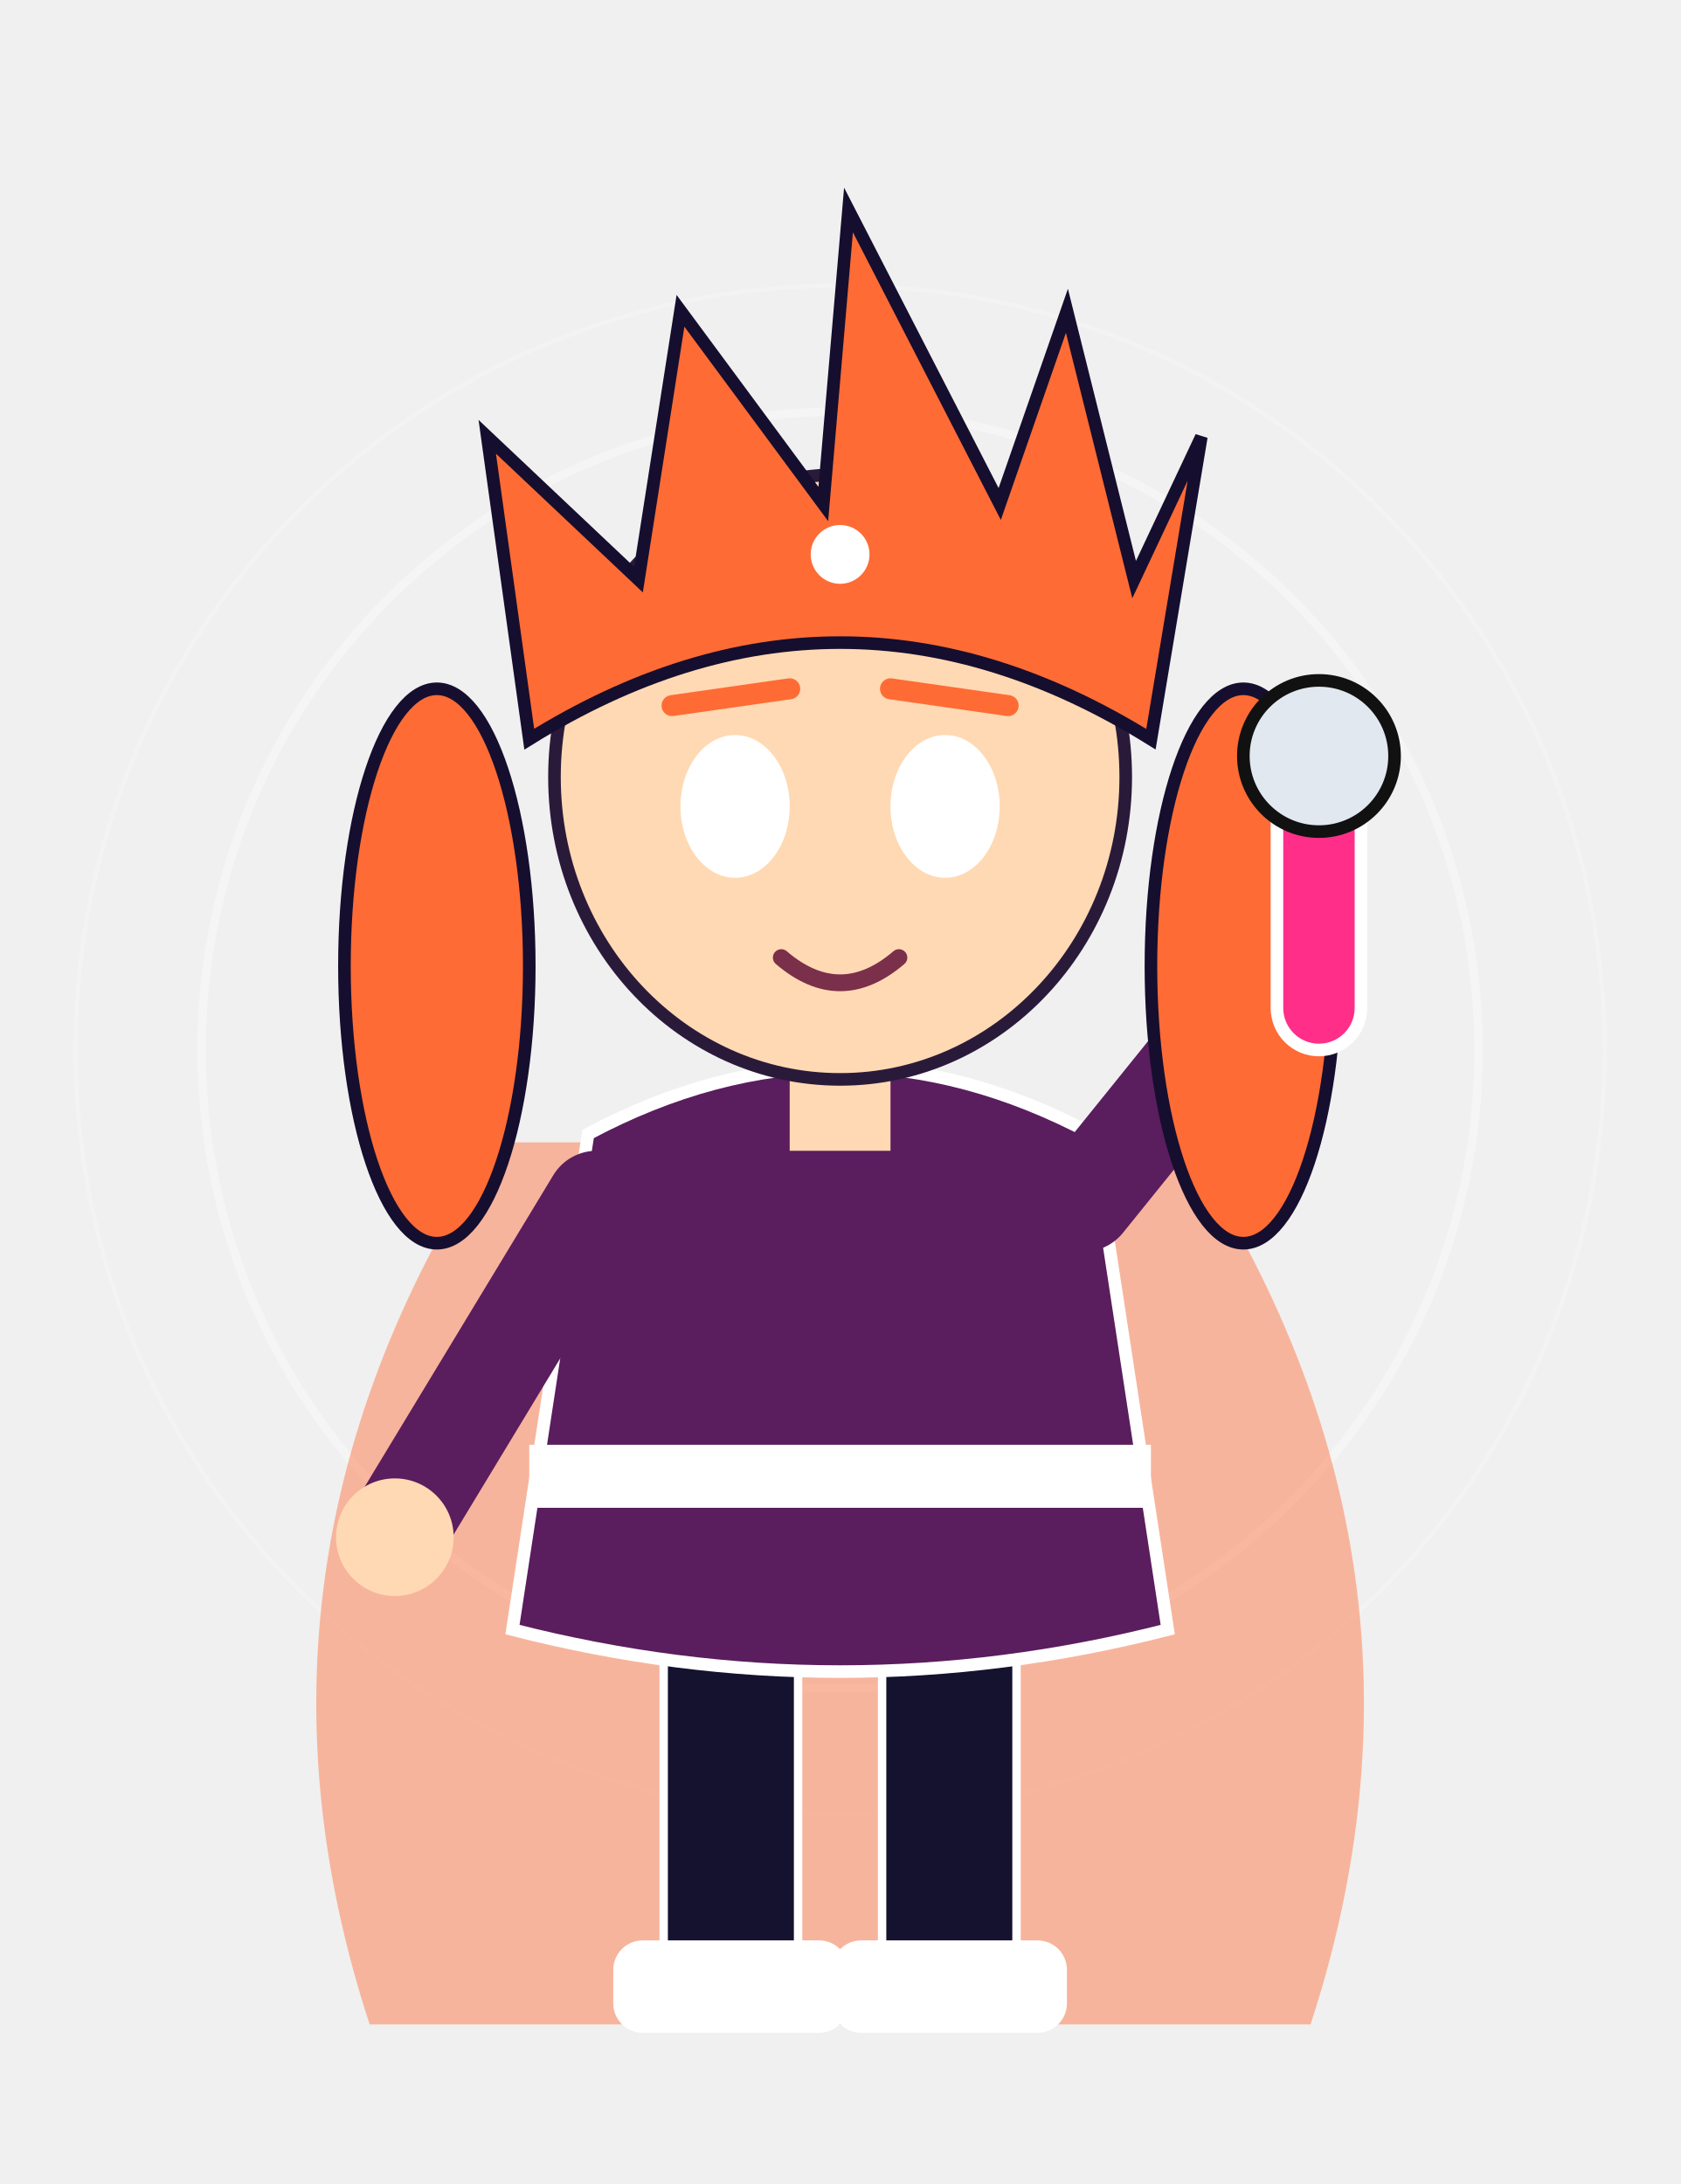
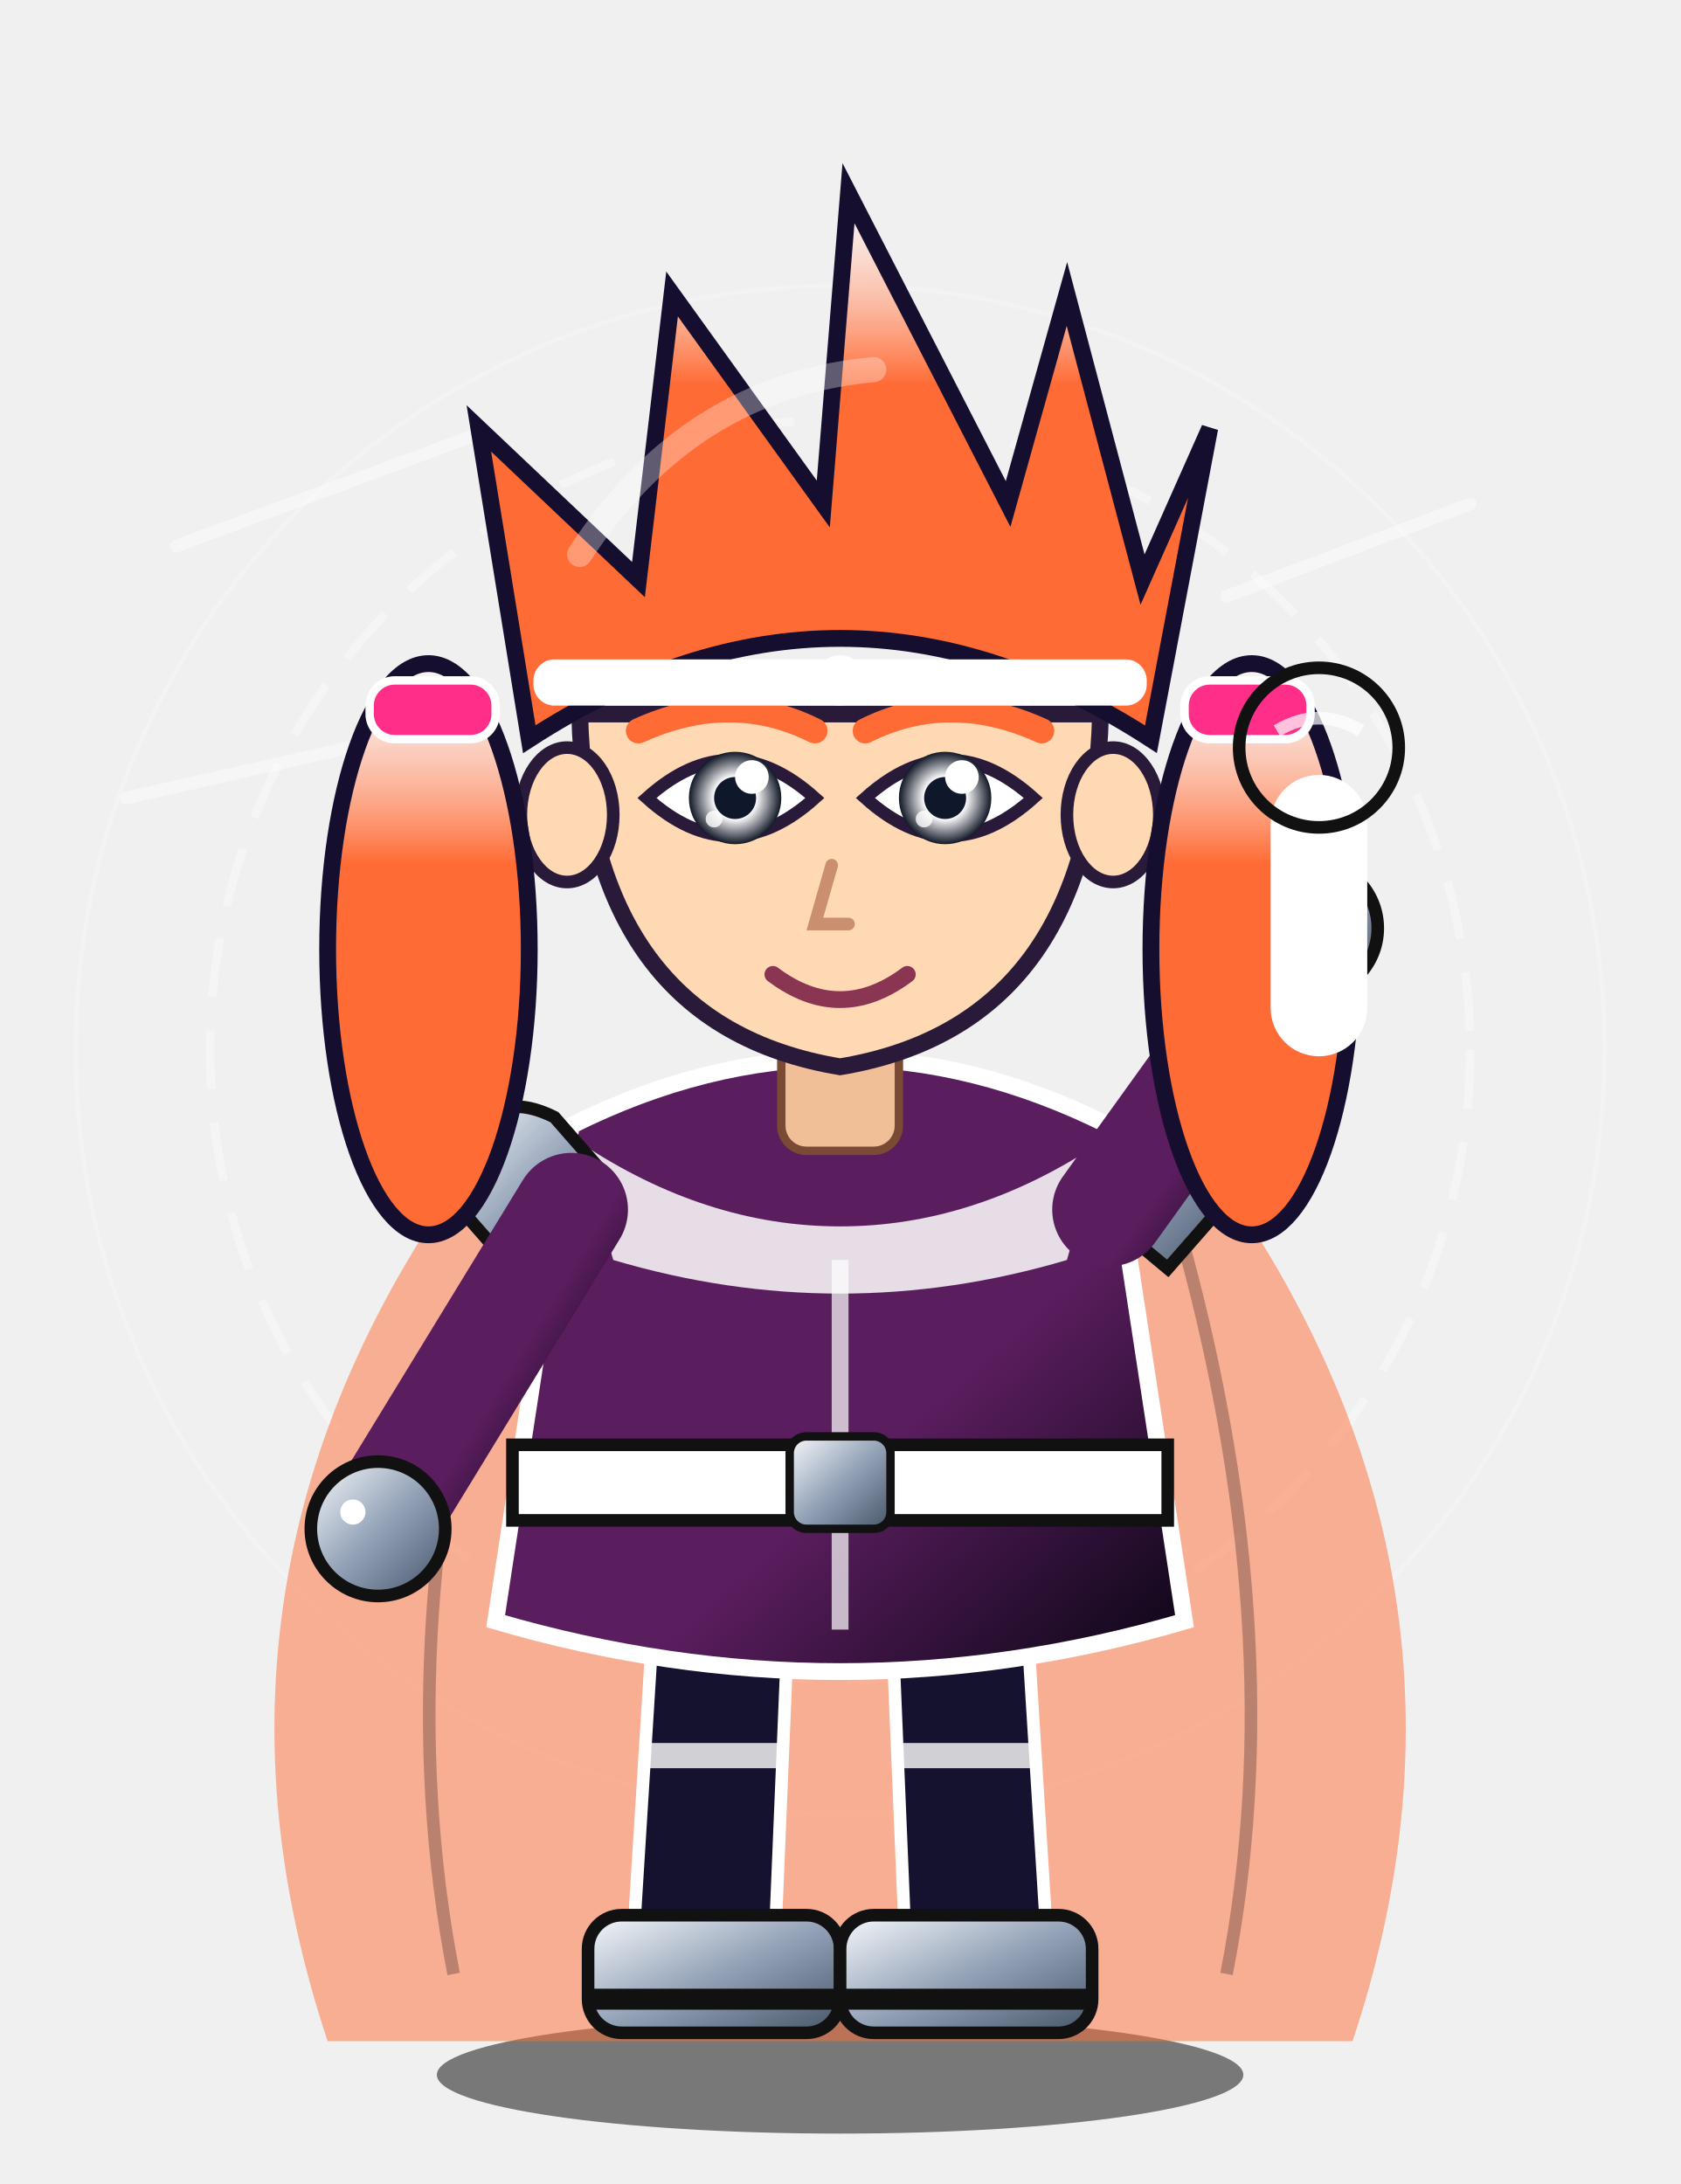
<svg xmlns="http://www.w3.org/2000/svg" width="400" height="520" viewBox="0 0 400 520">
  <g transform="scale(1.0)">
-     <circle cx="200" cy="250" r="152" fill="none" stroke="#ffffff" stroke-width="2" opacity=".35" />
-     <circle cx="200" cy="250" r="182" fill="none" stroke="#ffffff" stroke-width="1" opacity=".18" />
-     <path d="M118 272 Q52 372 88 482 L312 482 Q348 372 282 272Z" fill="#ff6b35" opacity=".45" />
-     <rect x="158" y="382" width="32" height="98" rx="10" fill="#15122f" stroke="#ffffff" stroke-width="2" />
-     <rect x="210" y="382" width="32" height="98" rx="10" fill="#15122f" stroke="#ffffff" stroke-width="2" />
-     <rect x="146" y="462" width="56" height="22" rx="7" fill="#ffffff" />
-     <rect x="198" y="462" width="56" height="22" rx="7" fill="#ffffff" />
-     <path d="M140 270 Q200 238 260 270 L278 388 Q200 408 122 388Z" fill="#5a1d5e" stroke="#ffffff" stroke-width="3" />
-     <rect x="126" y="344" width="148" height="15" fill="#ffffff" />
-     <path d="M142 286 L96 362" stroke="#5a1d5e" stroke-width="24" stroke-linecap="round" />
-     <path d="M258 286 L308 224" stroke="#5a1d5e" stroke-width="24" stroke-linecap="round" />
-     <circle cx="94" cy="366" r="14" fill="#ffd9b3" />
-     <circle cx="311" cy="221" r="14" fill="#ffd9b3" />
-     <rect x="188" y="248" width="24" height="26" fill="#ffd9b3" />
-     <ellipse cx="200" cy="185" rx="68" ry="72" fill="#ffd9b3" stroke="#2a1a3a" stroke-width="3" />
-     <path d="M126 176 L116 104 L152 138 L162 74 L196 120 L202 50 L238 120 L254 74 L270 138 L286 104 L274 176 Q200 130 126 176Z" fill="#ff6b35" stroke="#160e2e" stroke-width="3" />
-     <ellipse cx="104" cy="230" rx="22" ry="66" fill="#ff6b35" stroke="#160e2e" stroke-width="3" />
-     <ellipse cx="296" cy="230" rx="22" ry="66" fill="#ff6b35" stroke="#160e2e" stroke-width="3" />
-     <ellipse cx="175" cy="192" rx="13" ry="17" fill="#fff" />
-     <ellipse cx="225" cy="192" rx="13" ry="17" fill="#fff" />
-     <circle cx="177" cy="194" r="7" fill="#ffffff" />
-     <circle cx="227" cy="194" r="7" fill="#ffffff" />
-     <circle cx="180" cy="190" r="2.5" fill="#fff" />
-     <circle cx="230" cy="190" r="2.5" fill="#fff" />
-     <path d="M160 168 L188 164 M212 164 L240 168" stroke="#ff6b35" stroke-width="5" stroke-linecap="round" />
-     <path d="M186 228 Q200 240 214 228" fill="none" stroke="#7a2f4a" stroke-width="4" stroke-linecap="round" />
-     <circle cx="200" cy="132" r="7" fill="#ffffff" />
-     <rect x="304" y="186" width="20" height="64" rx="10" fill="#ff2e88" stroke="#fff" stroke-width="3" />
-     <circle cx="314" cy="180" r="18" fill="#e2e8f0" stroke="#111" stroke-width="3" />
+     <defs>
+       <linearGradient id="cuerpo-idol" x1="0" y1="0" x2="1" y2="1">
+         <stop offset="0" stop-color="#5a1d5e" />
+         <stop offset=".6" stop-color="#5a1d5e" />
+         <stop offset="1" stop-color="#070512" />
+       </linearGradient>
+       <linearGradient id="pelo-idol" x1="0" y1="0" x2="0" y2="1">
+         <stop offset="0" stop-color="#ffffff" stop-opacity=".45" />
+         <stop offset=".35" stop-color="#ff6b35" />
+         <stop offset="1" stop-color="#ff6b35" />
+       </linearGradient>
+       <radialGradient id="iris-idol">
+         <stop offset="0" stop-color="#fff" />
+         <stop offset=".45" stop-color="#ffffff" />
+         <stop offset="1" stop-color="#111827" />
+       </radialGradient>
+       <linearGradient id="metal-idol" x1="0" y1="0" x2="1" y2="1">
+         <stop offset="0" stop-color="#f8fafc" />
+         <stop offset=".5" stop-color="#94a3b8" />
+         <stop offset="1" stop-color="#475569" />
+       </linearGradient>
+     </defs>
+     <ellipse cx="200" cy="494" rx="96" ry="14" fill="#000" opacity=".5" />
+     <circle cx="200" cy="250" r="150" fill="none" stroke="#ffffff" stroke-width="2" opacity=".35" stroke-dasharray="14 8" />
+     <circle cx="200" cy="250" r="182" fill="none" stroke="#ffffff" stroke-width="1" opacity=".2" />
+     <path d="M42 130 l70 -26 M30 190 l62 -14 M350 120 l-58 22" stroke="#ffffff" stroke-width="3" opacity=".4" stroke-linecap="round" />
+     <path d="M116 272 Q40 372 78 486 L322 486 Q360 372 284 272Z" fill="#ff6b35" opacity=".5" />
+     <path d="M120 290 Q92 388 108 470 M280 290 Q308 388 292 470" fill="none" stroke="#000" stroke-width="3" opacity=".25" />
+     <path d="M156 378 L150 474 L184 474 L188 378Z" fill="#15122f" stroke="#ffffff" stroke-width="3" />
+     <path d="M212 378 L216 474 L250 474 L244 378Z" fill="#15122f" stroke="#ffffff" stroke-width="3" />
+     <path d="M154 418 L186 418 M214 418 L246 418" stroke="#ffffff" stroke-width="6" opacity=".8" />
+     <rect x="140" y="456" width="60" height="28" rx="8" fill="url(#metal-idol)" stroke="#111" stroke-width="3" />
+     <rect x="200" y="456" width="60" height="28" rx="8" fill="url(#metal-idol)" stroke="#111" stroke-width="3" />
+     <path d="M140 476 H200 M200 476 H260" stroke="#111" stroke-width="5" />
+     <path d="M136 268 Q200 236 264 268 L282 386 Q200 410 118 386Z" fill="url(#cuerpo-idol)" stroke="#ffffff" stroke-width="4" />
+     <path d="M138 272 Q168 292 200 292 Q232 292 262 272 L254 300 Q200 316 146 300Z" fill="#ffffff" opacity=".85" />
+     <path d="M132 266 Q112 256 108 286 L122 302 L146 282Z" fill="url(#metal-idol)" stroke="#111" stroke-width="3" />
+     <path d="M268 266 Q288 256 292 286 L278 302 L254 282Z" fill="url(#metal-idol)" stroke="#111" stroke-width="3" />
+     <path d="M200 300 L200 388" stroke="#ffffff" stroke-width="4" opacity=".7" />
+     <rect x="122" y="344" width="156" height="18" fill="#ffffff" stroke="#111" stroke-width="3" />
+     <rect x="188" y="342" width="24" height="22" rx="4" fill="url(#metal-idol)" stroke="#111" stroke-width="2" />
+     <path d="M136 288 L92 360" stroke="url(#cuerpo-idol)" stroke-width="27" stroke-linecap="round" />
+     <path d="M264 288 L310 224" stroke="url(#cuerpo-idol)" stroke-width="27" stroke-linecap="round" />
+     <circle cx="90" cy="364" r="16" fill="url(#metal-idol)" stroke="#111" stroke-width="3" />
+     <circle cx="312" cy="221" r="16" fill="url(#metal-idol)" stroke="#111" stroke-width="3" />
+     <circle cx="84" cy="360" r="3" fill="#fff" />
+     <circle cx="306" cy="217" r="3" fill="#fff" />
+     <rect x="186" y="244" width="28" height="30" rx="6" fill="#f0be97" stroke="#7a4a35" stroke-width="2" />
+     <path d="M138 170 Q140 244 200 254 Q260 244 262 170Z" fill="#ffd9b3" stroke="#2a1a3a" stroke-width="4" />
+     <ellipse cx="135" cy="194" rx="11" ry="16" fill="#ffd9b3" stroke="#2a1a3a" stroke-width="3" />
+     <ellipse cx="265" cy="194" rx="11" ry="16" fill="#ffd9b3" stroke="#2a1a3a" stroke-width="3" />
+     <path d="M154 190 Q174 172 194 190 Q174 208 154 190Z" fill="#fff" stroke="#2a1a3a" stroke-width="3" />
+     <path d="M206 190 Q226 172 246 190 Q226 208 206 190Z" fill="#fff" stroke="#2a1a3a" stroke-width="3" />
+     <circle cx="175" cy="190" r="11" fill="url(#iris-idol)" />
+     <circle cx="225" cy="190" r="11" fill="url(#iris-idol)" />
+     <circle cx="175" cy="190" r="5" fill="#0f172a" />
+     <circle cx="225" cy="190" r="5" fill="#0f172a" />
+     <circle cx="179" cy="185" r="4" fill="#fff" />
+     <circle cx="229" cy="185" r="4" fill="#fff" />
+     <circle cx="170" cy="195" r="2" fill="#fff" opacity=".8" />
+     <circle cx="220" cy="195" r="2" fill="#fff" opacity=".8" />
+     <path d="M152 174 Q174 164 194 174 M206 174 Q226 164 248 174" fill="none" stroke="#ff6b35" stroke-width="6" stroke-linecap="round" />
+     <path d="M198 206 L194 220 L202 220" fill="none" stroke="#c98f6e" stroke-width="3" stroke-linecap="round" />
+     <path d="M184 232 Q200 244 216 232" fill="none" stroke="#8a3552" stroke-width="4" stroke-linecap="round" />
+     <circle cx="200" cy="162" r="6" fill="#ffffff" opacity=".9" />
+     <path d="M126 176 L114 102 L152 138 L160 70 L196 120 L202 46 L240 120 L254 70 L272 138 L288 102 L274 176 Q200 128 126 176Z" fill="url(#pelo-idol)" stroke="#160e2e" stroke-width="4" />
+     <ellipse cx="102" cy="226" rx="24" ry="68" fill="url(#pelo-idol)" stroke="#160e2e" stroke-width="4" />
+     <ellipse cx="298" cy="226" rx="24" ry="68" fill="url(#pelo-idol)" stroke="#160e2e" stroke-width="4" />
+     <rect x="88" y="162" width="30" height="14" rx="6" fill="#ff2e88" stroke="#fff" stroke-width="2" />
+     <rect x="282" y="162" width="30" height="14" rx="6" fill="#ff2e88" stroke="#fff" stroke-width="2" />
+     <path d="M138 132 Q164 92 208 88" fill="none" stroke="#fff" stroke-width="6" opacity=".32" stroke-linecap="round" />
+     <rect x="128" y="158" width="144" height="9" rx="4" fill="#ffffff" stroke="#fff" stroke-width="2" />
+     <rect x="304" y="186" width="20" height="64" rx="10" fill="#ffffff" stroke="#fff" stroke-width="3" />
+     <circle cx="314" cy="178" r="19" fill="url(#metal-{ident})" stroke="#111" stroke-width="3" />
+     <path d="M304 174 Q314 168 324 174" fill="none" stroke="#fff" stroke-width="3" opacity=".7" />
  </g>
</svg>
